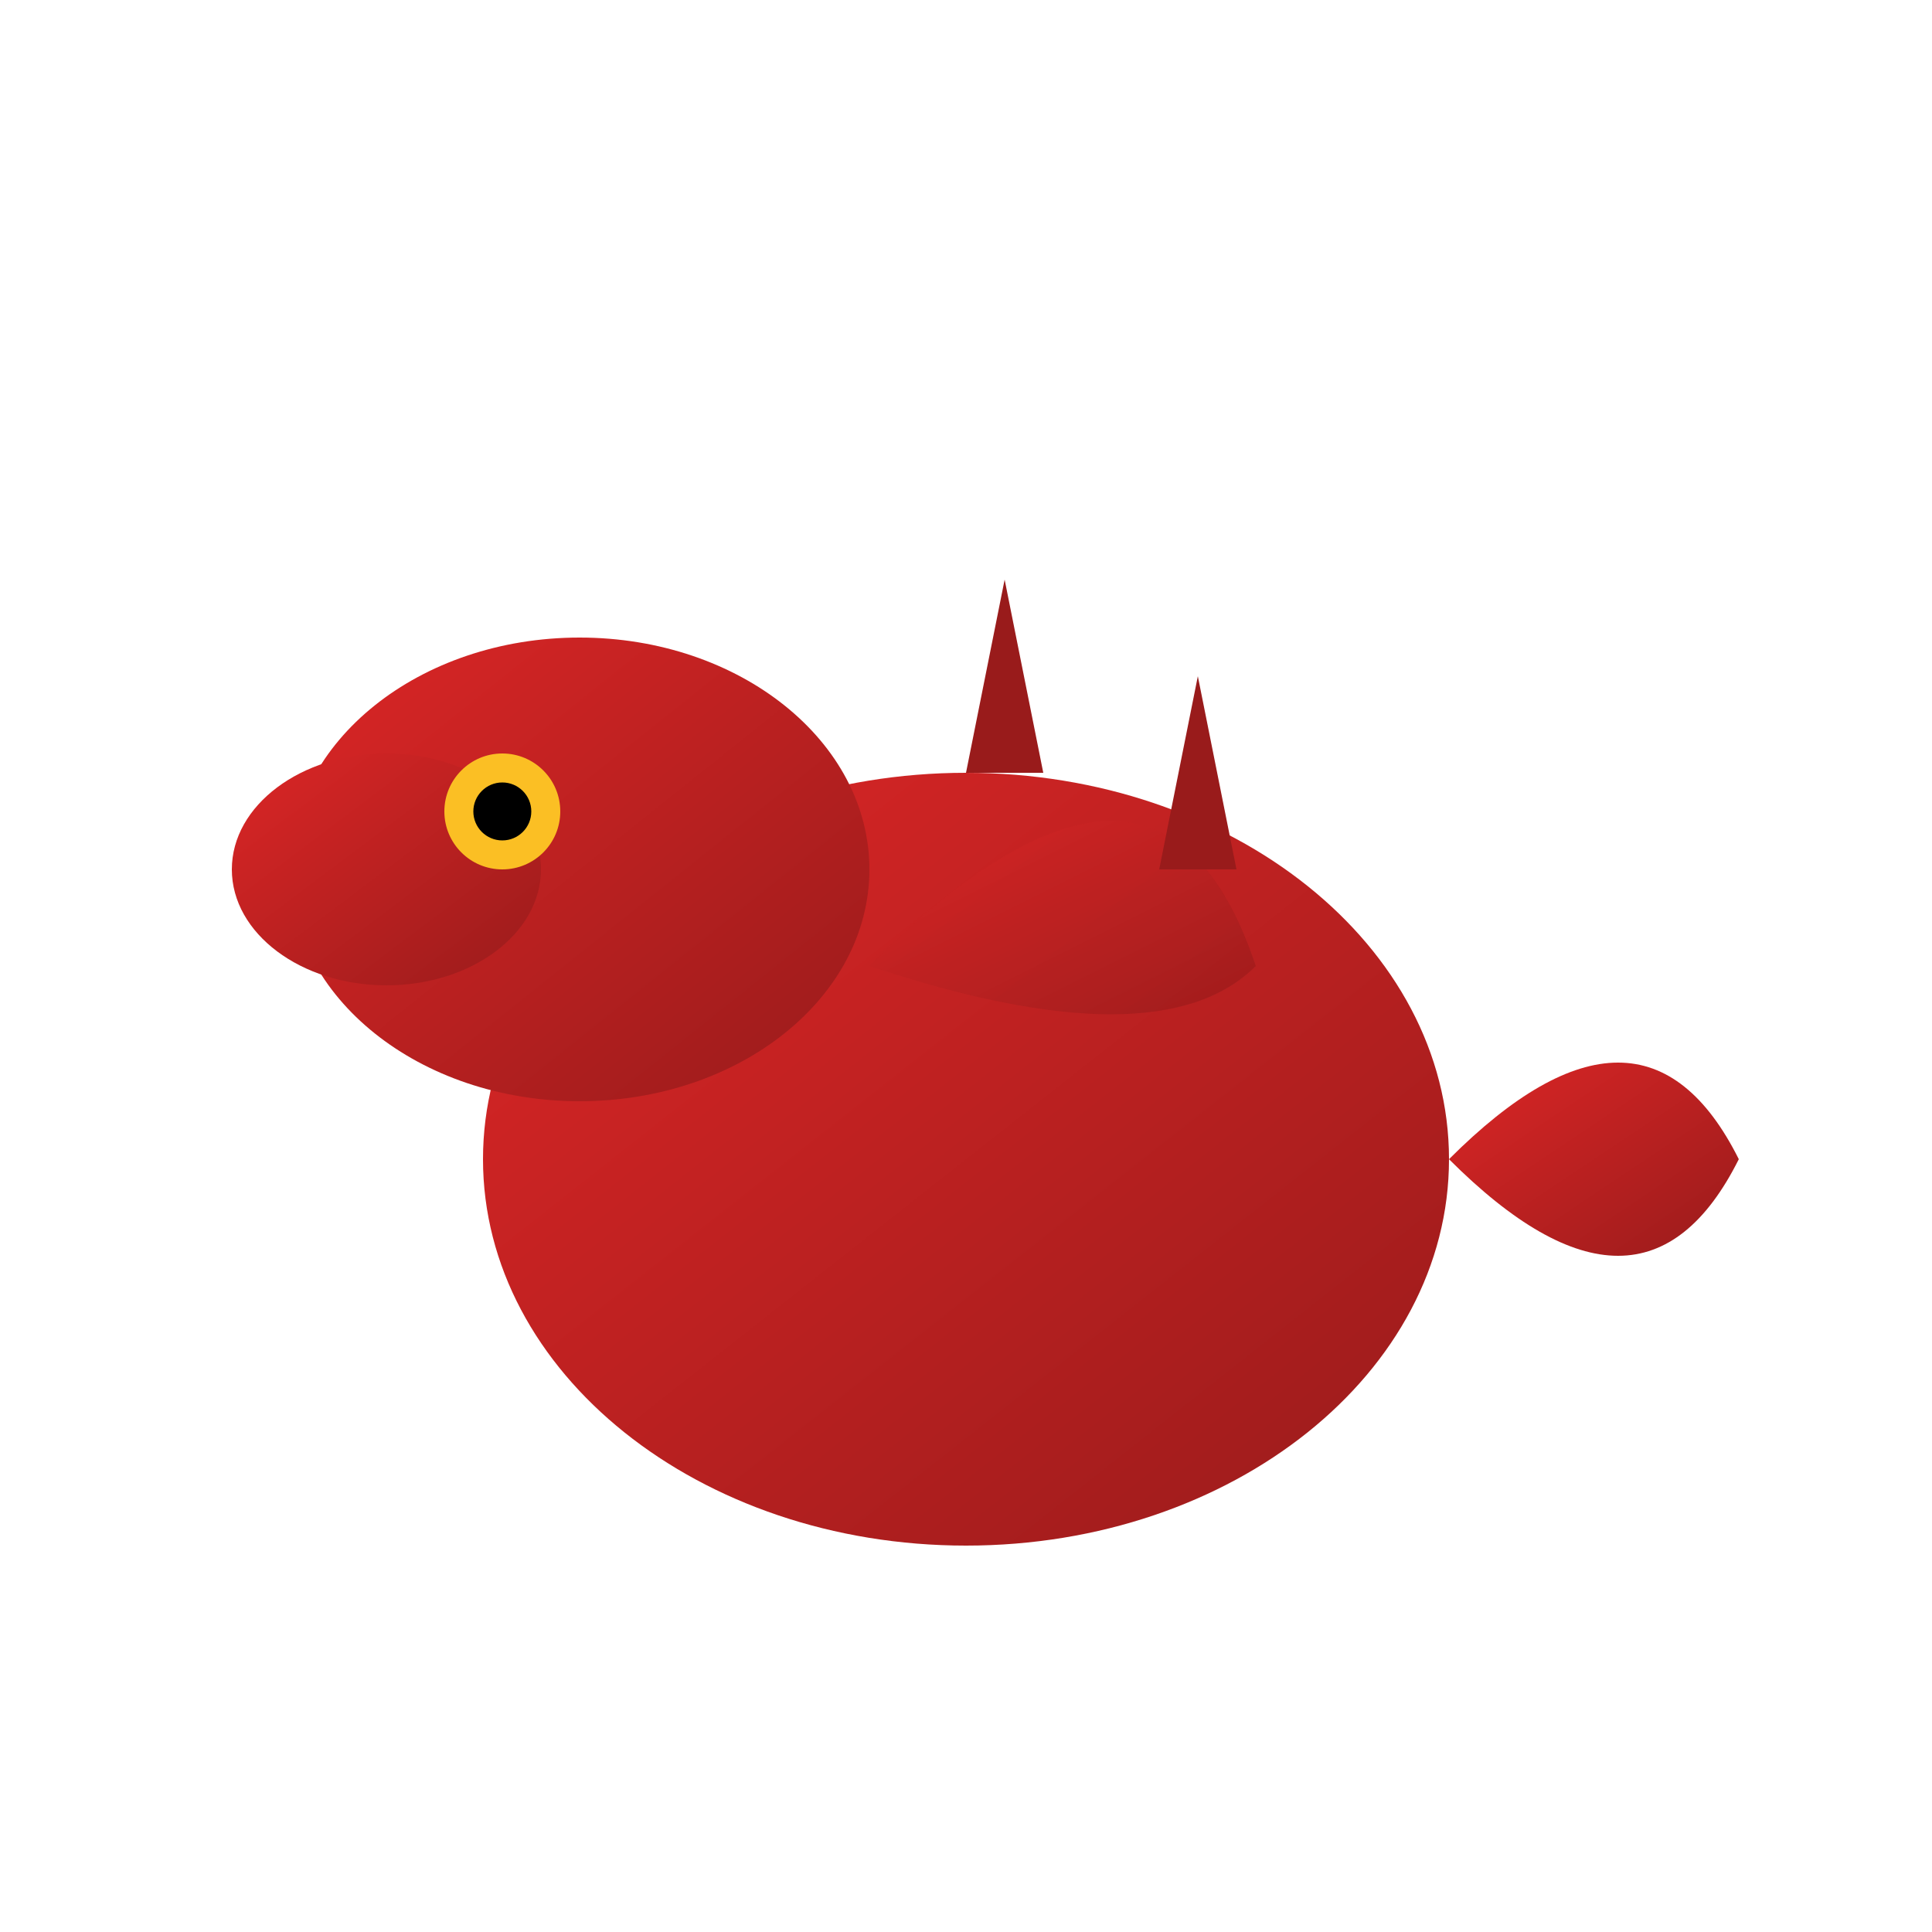
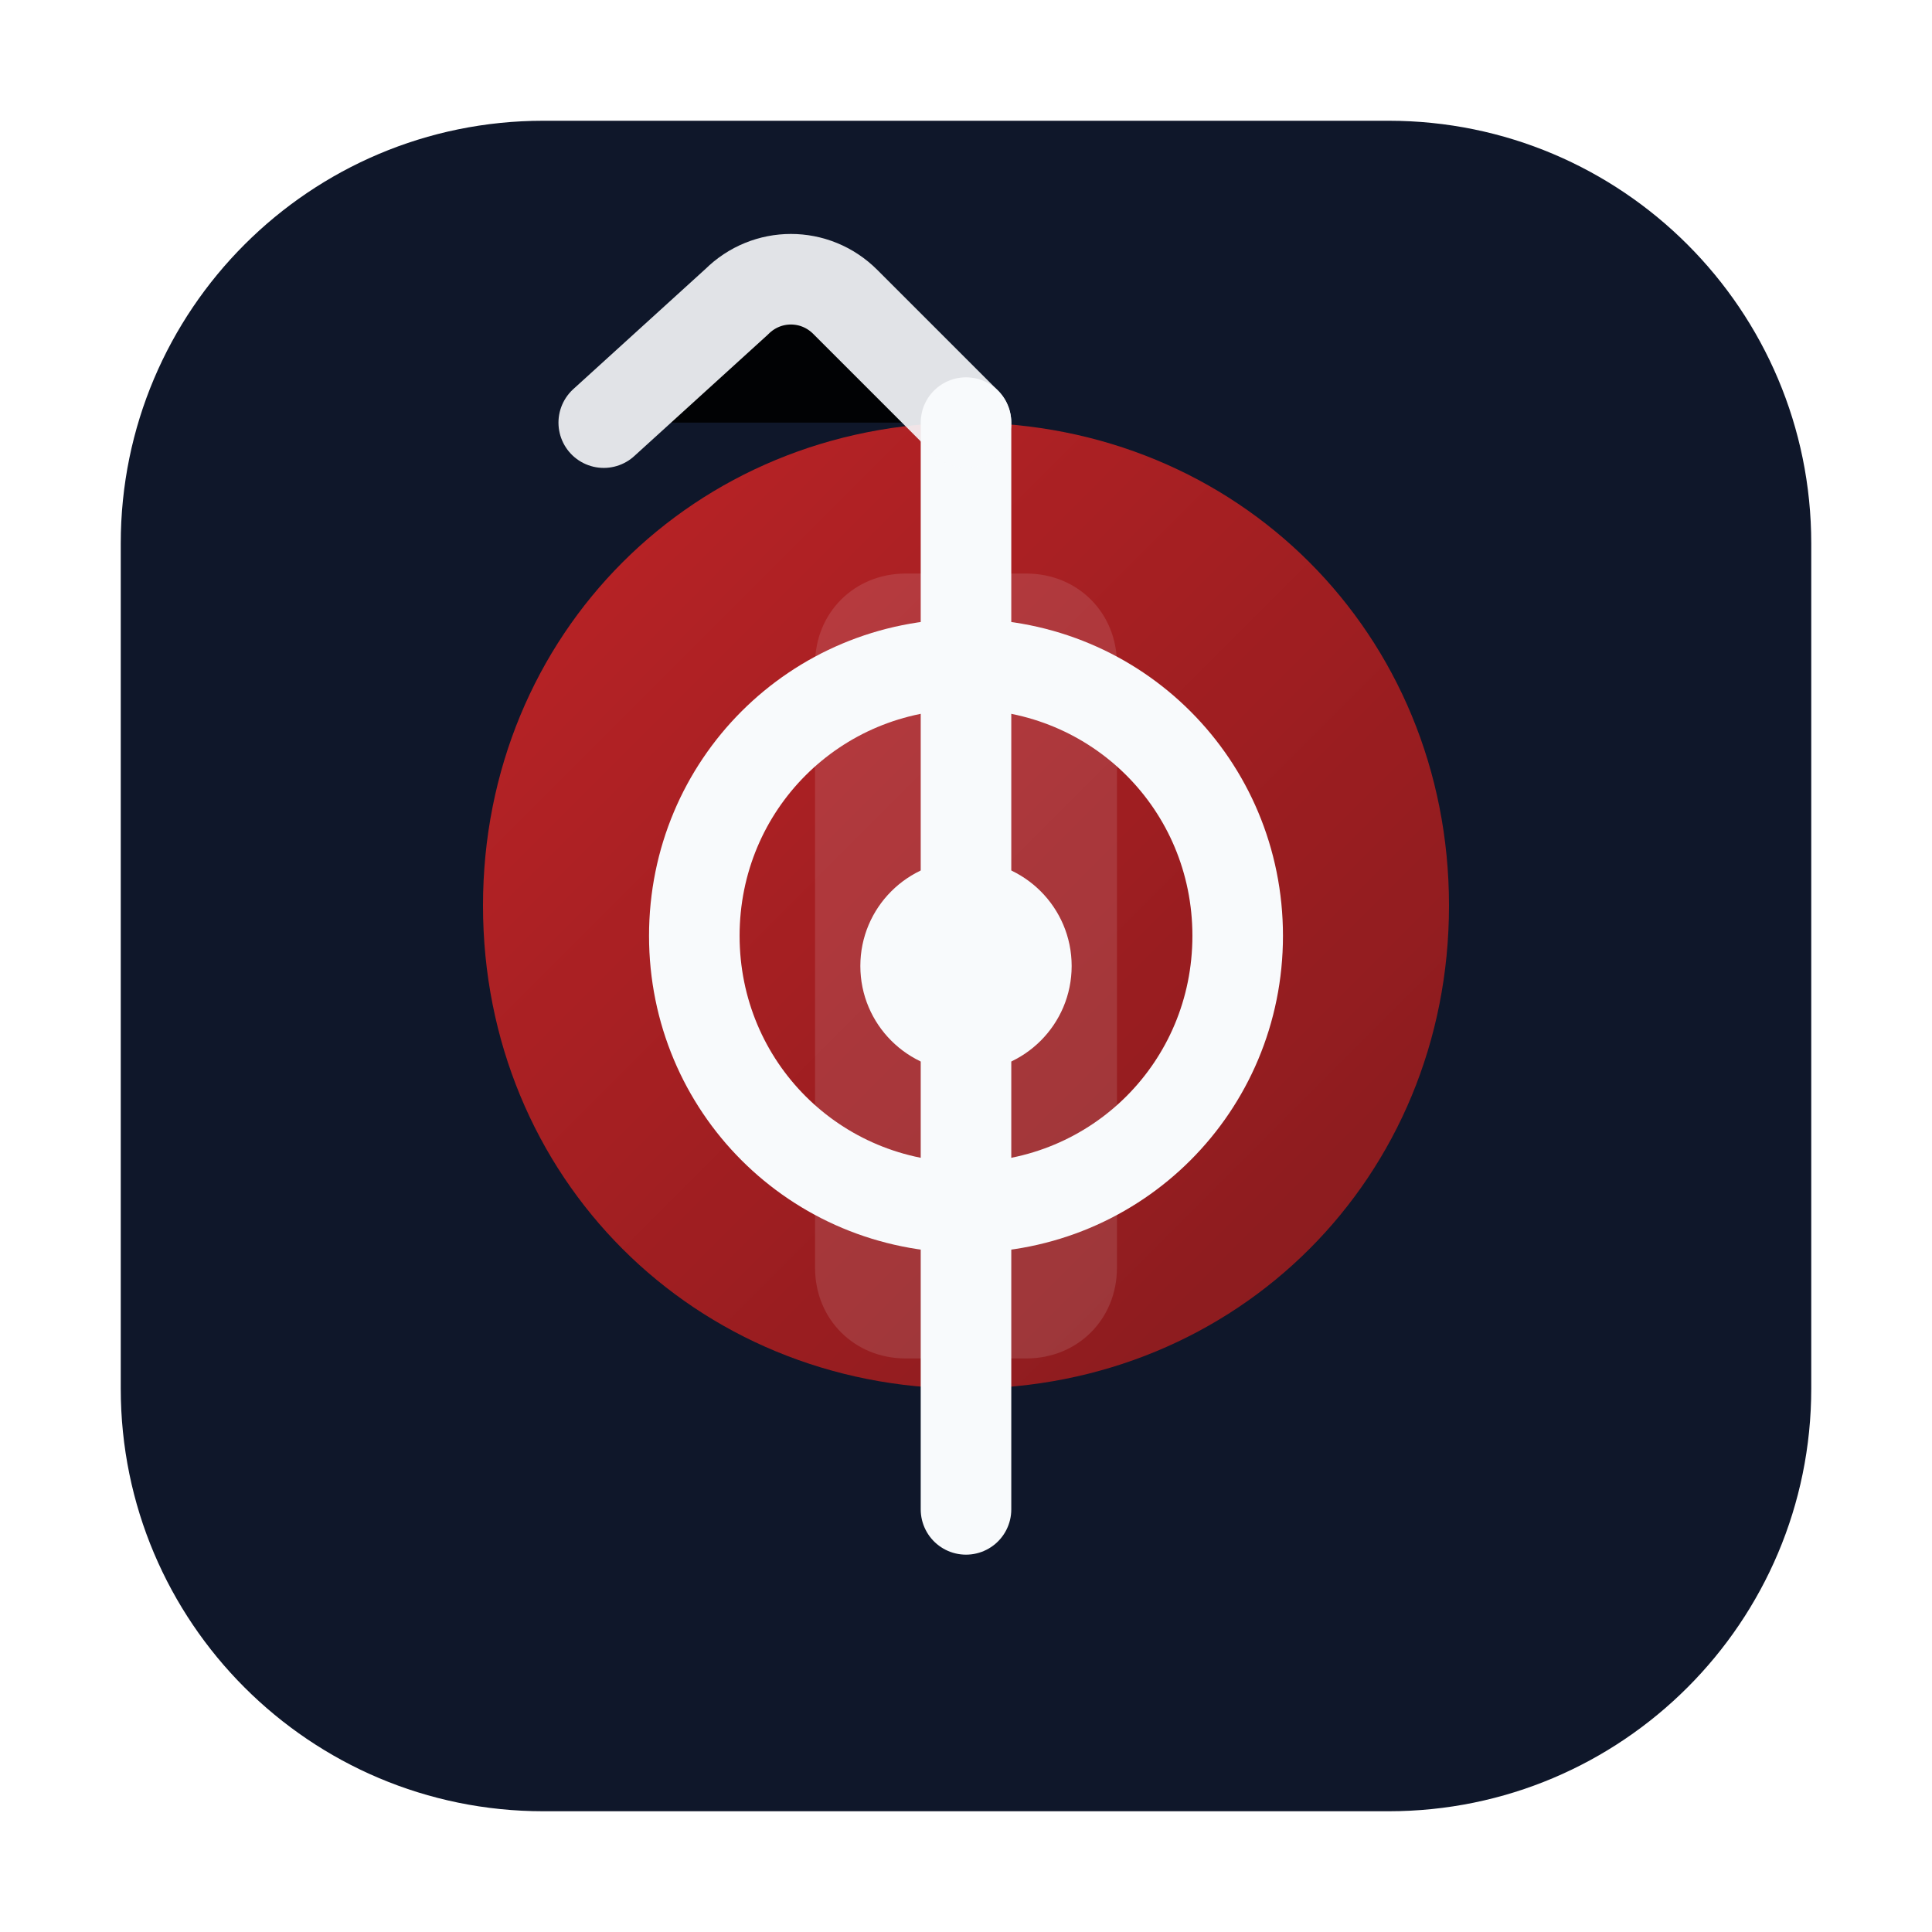
- <svg xmlns="http://www.w3.org/2000/svg" viewBox="0 0 100 100">
+ <svg xmlns="http://www.w3.org/2000/svg" viewBox="0 0 64 64">
  <defs>
-     <linearGradient id="dragonGradient" x1="0%" y1="0%" x2="100%" y2="100%">
-       <stop offset="0%" style="stop-color:#dc2626;stop-opacity:1" />
-       <stop offset="100%" style="stop-color:#991b1b;stop-opacity:1" />
+     <linearGradient id="oathGradient" x1="0%" y1="0%" x2="100%" y2="100%">
+       <stop offset="0%" stop-color="#dc2626" />
+       <stop offset="100%" stop-color="#991b1b" />
    </linearGradient>
  </defs>
-   <ellipse cx="50" cy="60" rx="25" ry="20" fill="url(#dragonGradient)" />
-   <ellipse cx="30" cy="45" rx="15" ry="12" fill="url(#dragonGradient)" />
-   <ellipse cx="20" cy="45" rx="8" ry="6" fill="url(#dragonGradient)" />
-   <circle cx="26" cy="42" r="3" fill="#fbbf24" />
-   <circle cx="26" cy="42" r="1.5" fill="#000" />
-   <path d="M 45 50 Q 60 35 65 50 Q 60 55 45 50" fill="url(#dragonGradient)" opacity="0.8" />
-   <path d="M 75 60 Q 85 50 90 60 Q 85 70 75 60" fill="url(#dragonGradient)" />
-   <path d="M 50 40 L 52 30 L 54 40" fill="#991b1b" />
-   <path d="M 60 45 L 62 35 L 64 45" fill="#991b1b" />
+   <rect x="4" y="4" width="56" height="56" rx="14" fill="#0f172a" />
+   <path d="M16 30c0-9 7-16 16-16s16 7 16 16-7 16-16 16-16-7-16-16z" fill="url(#oathGradient)" opacity="0.85" />
+   <path d="M32 14v36" stroke="#f8fafc" stroke-width="3" stroke-linecap="round" />
+   <path d="M27 22c0-1.7 1.3-3 3-3h4c1.7 0 3 1.3 3 3v20c0 1.7-1.3 3-3 3h-4c-1.7 0-3-1.3-3-3z" fill="#f8fafc" opacity="0.12" />
+   <path d="M23 31c0-5 4-9 9-9s9 4 9 9-4 9-9 9-9-4-9-9z" fill="none" stroke="#f8fafc" stroke-width="3" stroke-linecap="round" />
+   <path d="M32 14 28 10c-1-1-2.6-1-3.6 0L20 14" stroke="#f8fafc" stroke-width="3" stroke-linecap="round" stroke-linejoin="round" opacity="0.9" />
+   <circle cx="32" cy="32" r="3.5" fill="#f8fafc" />
</svg>
